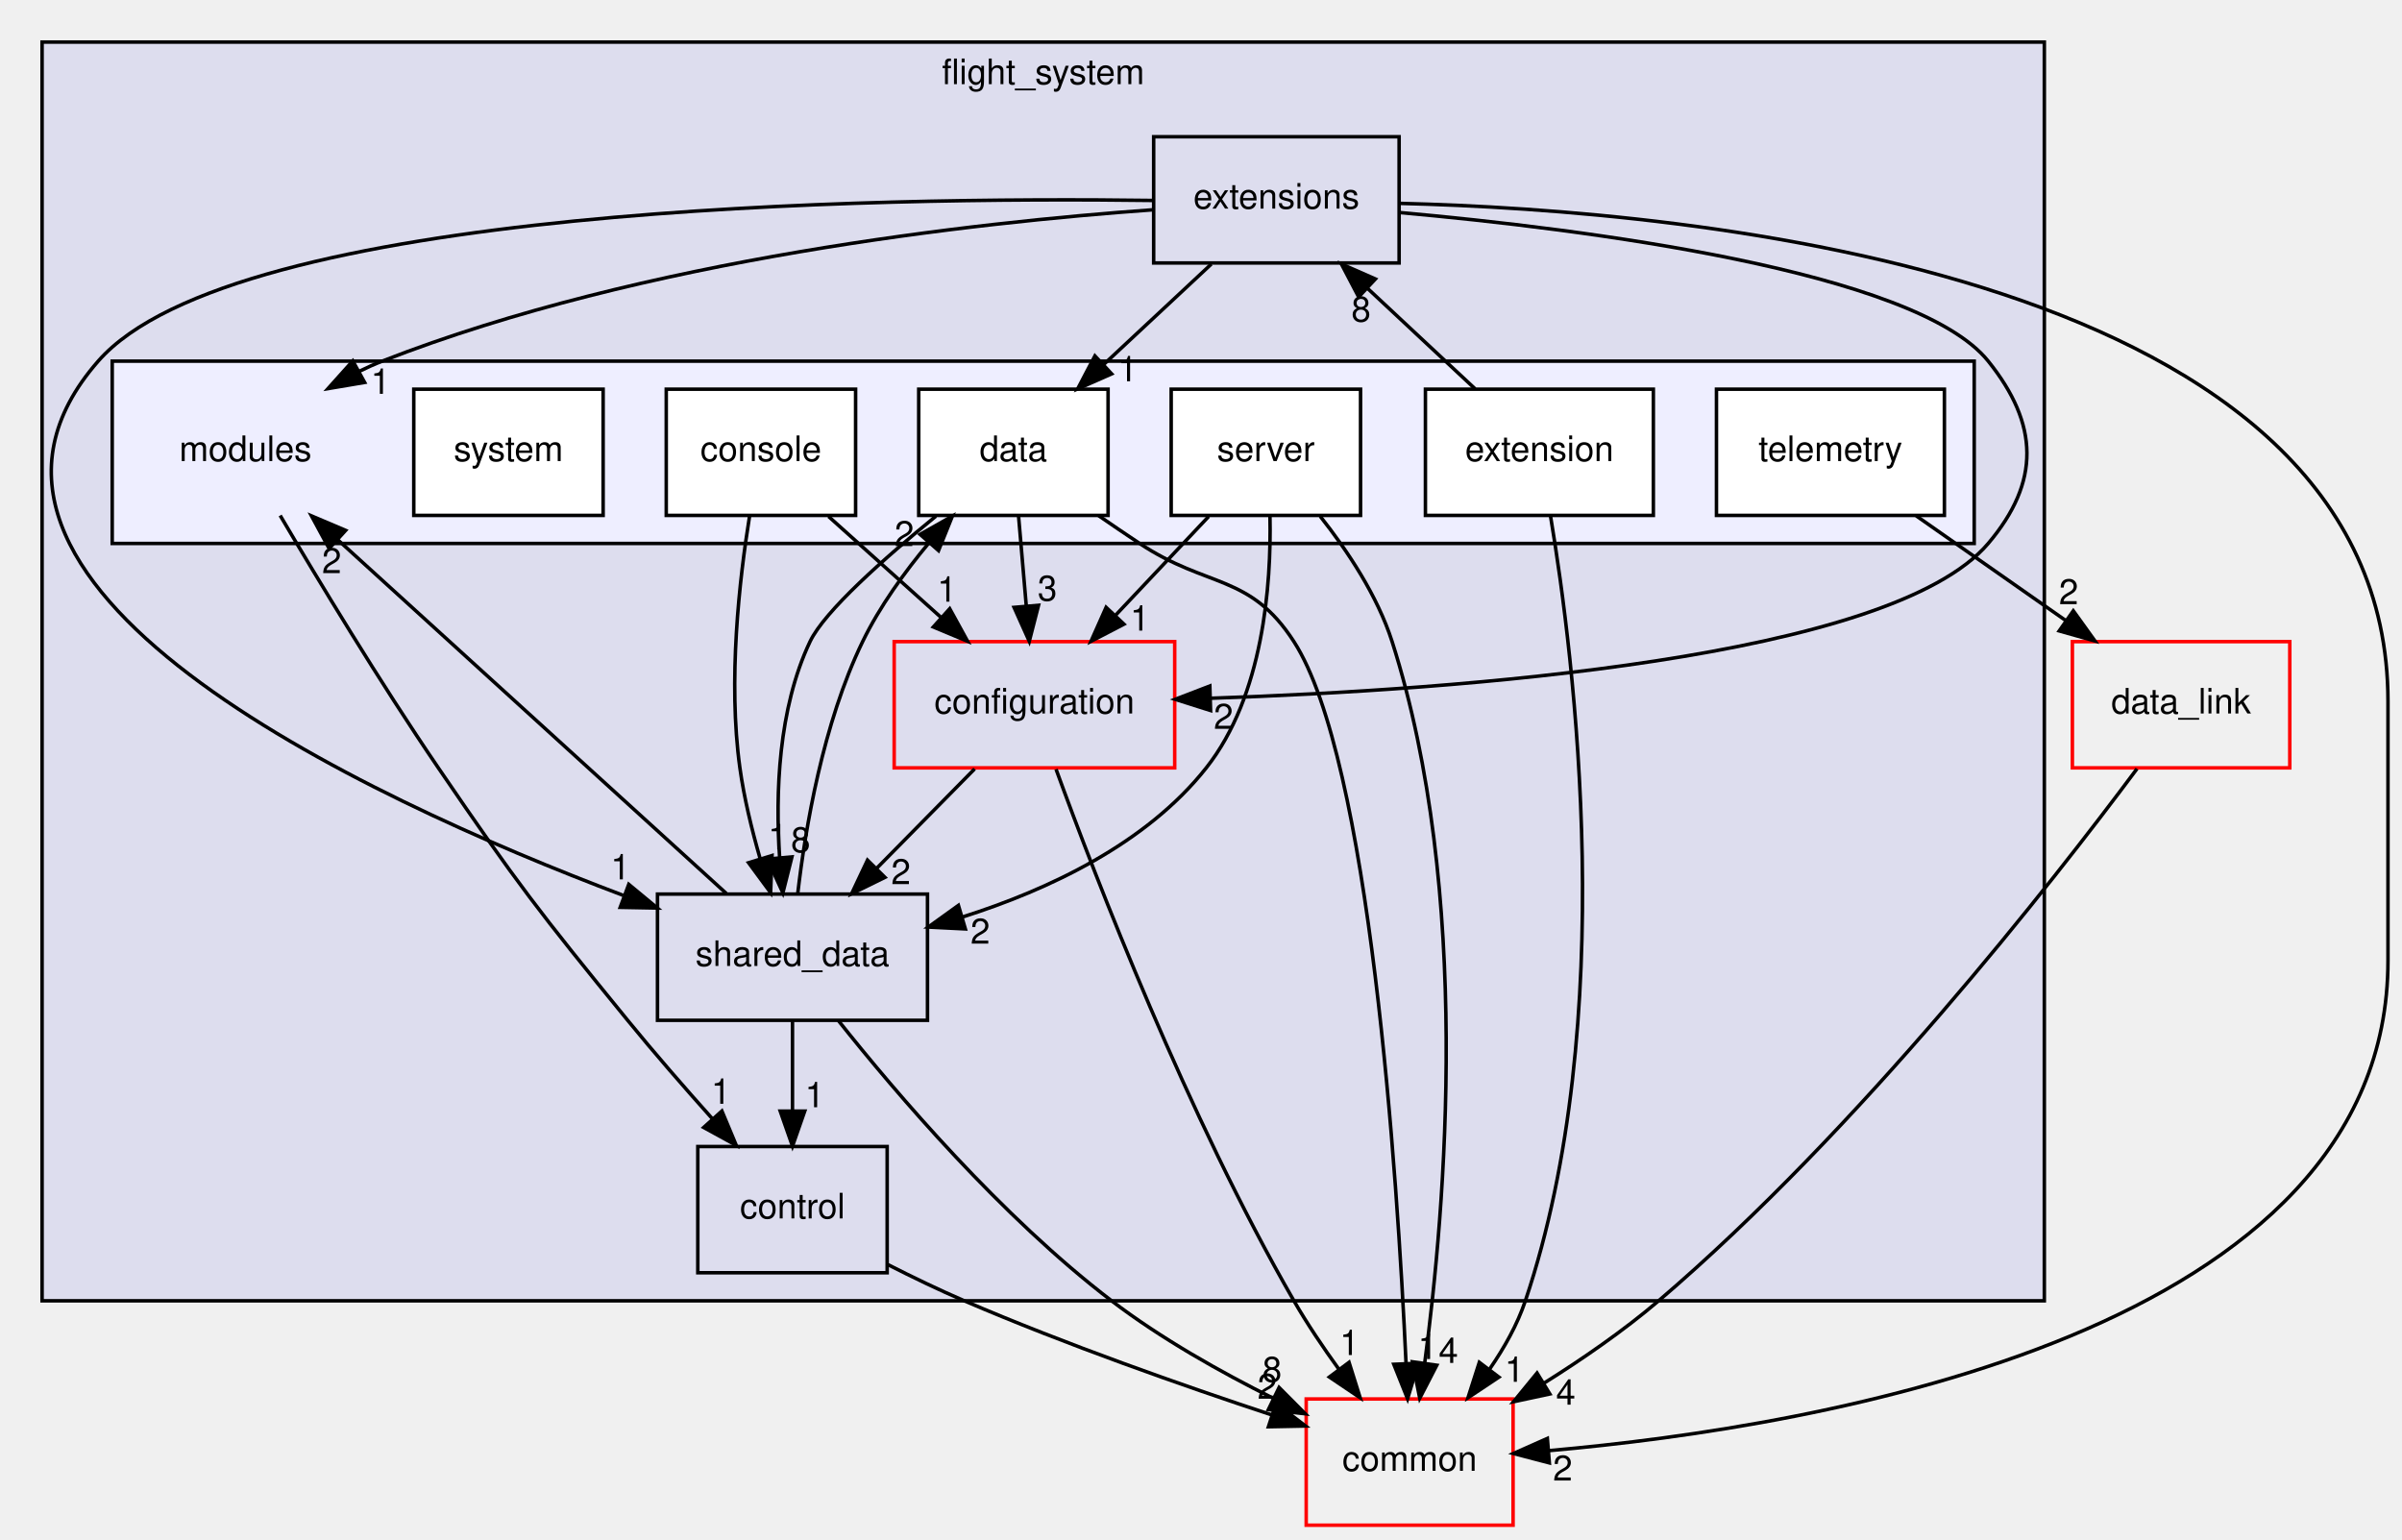
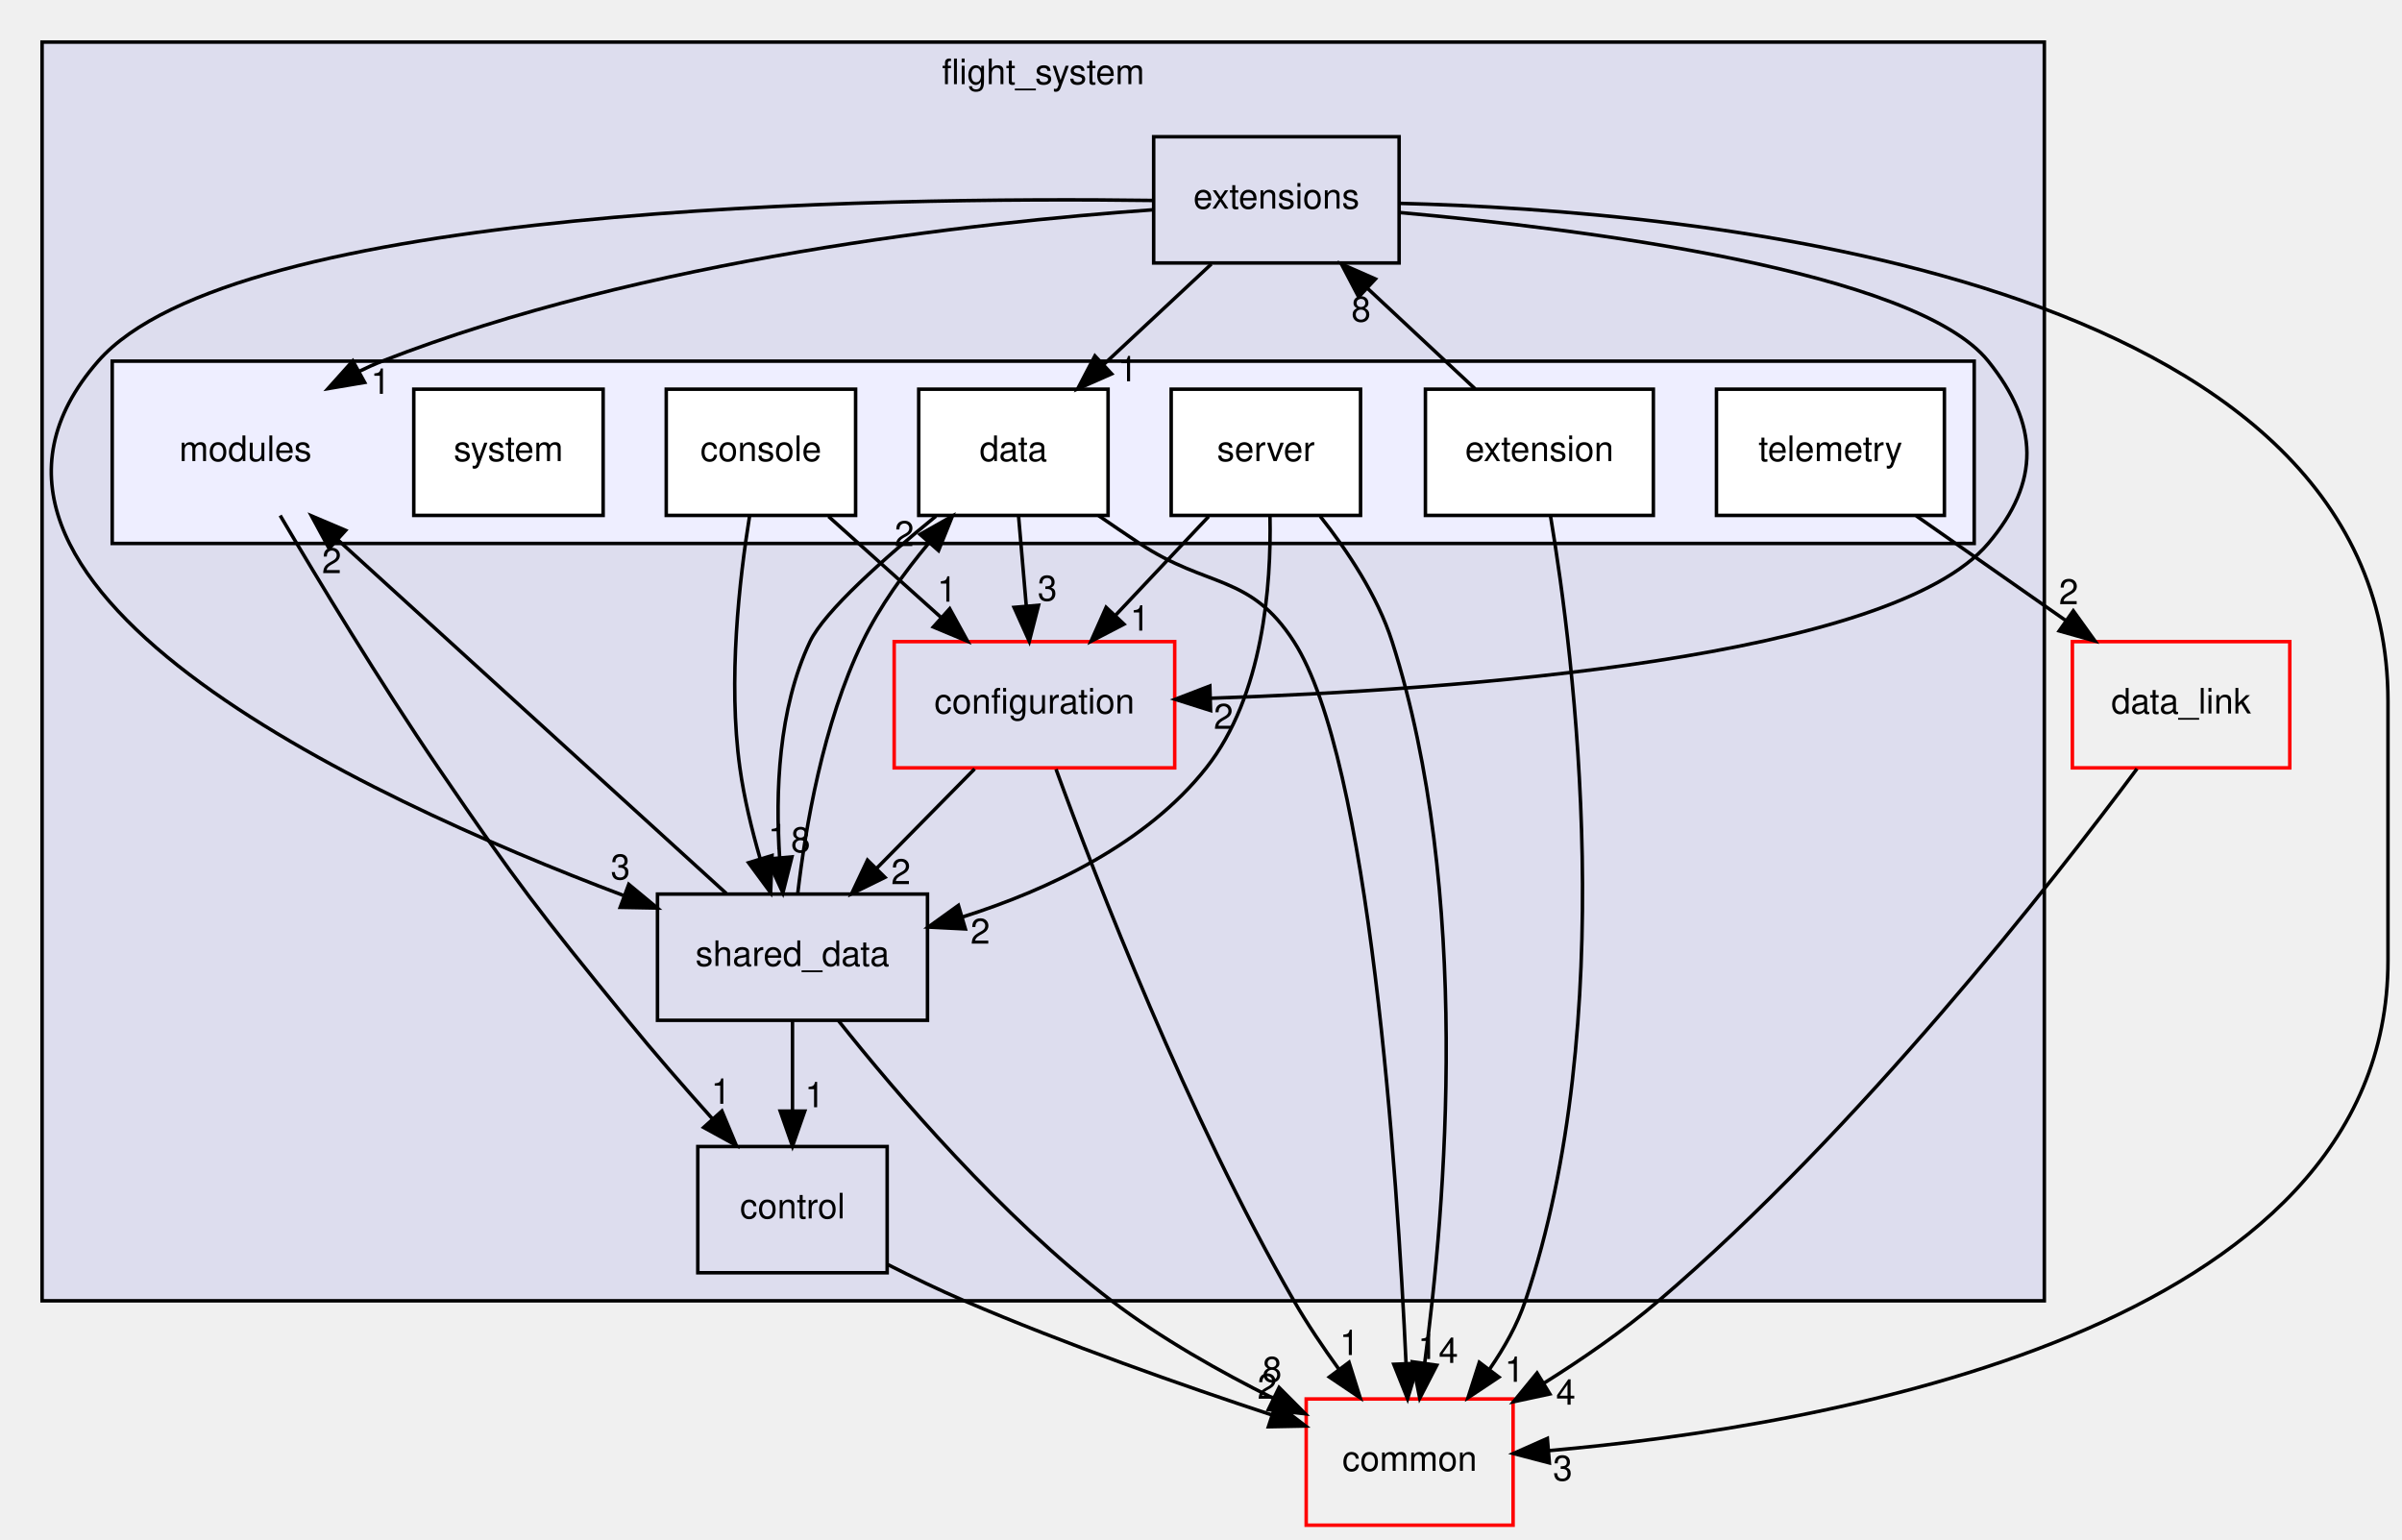
<svg xmlns="http://www.w3.org/2000/svg" xmlns:xlink="http://www.w3.org/1999/xlink" width="685pt" height="439pt" viewBox="0.00 0.00 685.00 439.00">
  <g id="graph0" class="graph" transform="scale(1 1) rotate(0) translate(4 435)">
    <g id="clust1" class="cluster">
      <g id="a_clust1">
        <a xlink:href="dir_c01da38aeecccba744ca70166f7b2585.html" target="_top" xlink:title="flight_system">
          <polygon fill="#ddddee" stroke="black" points="8,-64 8,-423 579,-423 579,-64 8,-64" />
          <text text-anchor="middle" x="293.5" y="-411" font-family="Helvetica,sans-Serif" font-size="10.00">flight_system</text>
        </a>
      </g>
    </g>
    <g id="clust2" class="cluster">
      <g id="a_clust2">
        <a xlink:href="dir_e05090c0c1eb694f05995893ce62415e.html" target="_top">
          <polygon fill="#eeeeff" stroke="black" points="28,-280 28,-332 559,-332 559,-280 28,-280" />
        </a>
      </g>
    </g>
    <g id="node1" class="node">
      <g id="a_node1">
        <a xlink:href="dir_0913318c06f9149a443c65f7bce75294.html" target="_top" xlink:title="configuration">
          <polygon fill="none" stroke="red" points="331,-252 251,-252 251,-216 331,-216 331,-252" />
          <text text-anchor="middle" x="291" y="-231.5" font-family="Helvetica,sans-Serif" font-size="10.00">configuration</text>
        </a>
      </g>
    </g>
    <g id="node2" class="node">
      <g id="a_node2">
        <a xlink:href="dir_a6ea3ebec979fd0368b1e1c22b60b05c.html" target="_top" xlink:title="shared_data">
          <polygon fill="none" stroke="black" points="260.5,-180 183.5,-180 183.5,-144 260.5,-144 260.5,-180" />
          <text text-anchor="middle" x="222" y="-159.5" font-family="Helvetica,sans-Serif" font-size="10.00">shared_data</text>
        </a>
      </g>
    </g>
    <g id="edge10" class="edge">
      <path fill="none" stroke="black" d="M273.94,-215.7C265.5,-207.14 255.18,-196.66 245.96,-187.3" />
      <polygon fill="black" stroke="black" points="248.37,-184.77 238.86,-180.1 243.39,-189.68 248.37,-184.77" />
      <g id="a_edge10-headlabel">
        <a xlink:href="dir_000004_000003.html" target="_top" xlink:title="2">
          <text text-anchor="middle" x="252.92" y="-182.84" font-family="Helvetica,sans-Serif" font-size="10.00">2</text>
        </a>
      </g>
    </g>
    <g id="node12" class="node">
      <g id="a_node12">
        <a xlink:href="dir_fdedb0aba14d44ce9d99bc100e026e6a.html" target="_top" xlink:title="common">
          <polygon fill="none" stroke="red" points="427.5,-36 368.5,-36 368.5,0 427.5,0 427.5,-36" />
          <text text-anchor="middle" x="398" y="-15.5" font-family="Helvetica,sans-Serif" font-size="10.00">common</text>
        </a>
      </g>
    </g>
    <g id="edge11" class="edge">
      <path fill="none" stroke="black" d="M297.16,-215.61C308.57,-184.28 334.62,-116.73 365,-64 368.79,-57.42 373.35,-50.65 377.86,-44.43" />
      <polygon fill="black" stroke="black" points="380.72,-46.45 383.89,-36.34 375.11,-42.26 380.72,-46.45" />
      <g id="a_edge11-headlabel">
        <a xlink:href="dir_000004_000007.html" target="_top" xlink:title="1">
          <text text-anchor="middle" x="380.84" y="-48.53" font-family="Helvetica,sans-Serif" font-size="10.00">1</text>
        </a>
      </g>
    </g>
    <g id="node4" class="node">
      <g id="a_node4">
        <a xlink:href="dir_eaebe00a4f960441a55d24526c4929bc.html" target="_top" xlink:title="control">
          <polygon fill="none" stroke="black" points="249,-108 195,-108 195,-72 249,-72 249,-108" />
          <text text-anchor="middle" x="222" y="-87.5" font-family="Helvetica,sans-Serif" font-size="10.00">control</text>
        </a>
      </g>
    </g>
    <g id="edge17" class="edge">
      <path fill="none" stroke="black" d="M222,-143.7C222,-135.98 222,-126.71 222,-118.11" />
      <polygon fill="black" stroke="black" points="225.5,-118.1 222,-108.1 218.5,-118.1 225.5,-118.1" />
      <g id="a_edge17-headlabel">
        <a xlink:href="dir_000003_000006.html" target="_top" xlink:title="1">
          <text text-anchor="middle" x="228.34" y="-119.2" font-family="Helvetica,sans-Serif" font-size="10.00">1</text>
        </a>
      </g>
    </g>
    <g id="node5" class="node">
      <text text-anchor="middle" x="66" y="-303.5" font-family="Helvetica,sans-Serif" font-size="10.00">modules</text>
    </g>
    <g id="edge16" class="edge">
      <path fill="none" stroke="black" d="M203.12,-180.19C175.44,-205.39 123.74,-252.45 92.34,-281.03" />
      <polygon fill="black" stroke="black" points="89.86,-278.55 84.82,-287.87 94.57,-283.73 89.86,-278.55" />
      <g id="a_edge16-headlabel">
        <a xlink:href="dir_000003_000008.html" target="_top" xlink:title="2">
          <text text-anchor="middle" x="90.6" y="-271.53" font-family="Helvetica,sans-Serif" font-size="10.00">2</text>
        </a>
      </g>
    </g>
    <g id="node7" class="node">
      <g id="a_node7">
        <a xlink:href="dir_50613386f52bf1739ad1dfd1bce81df1.html" target="_top" xlink:title="data">
          <polygon fill="white" stroke="black" points="312,-324 258,-324 258,-288 312,-288 312,-324" />
          <text text-anchor="middle" x="285" y="-303.5" font-family="Helvetica,sans-Serif" font-size="10.00">data</text>
        </a>
      </g>
    </g>
    <g id="edge15" class="edge">
      <path fill="none" stroke="black" d="M223.5,-180.17C225.65,-198.68 230.67,-228.63 242,-252 246.86,-262.02 253.94,-271.82 260.96,-280.22" />
      <polygon fill="black" stroke="black" points="258.38,-282.59 267.6,-287.8 263.65,-277.97 258.38,-282.59" />
      <g id="a_edge15-headlabel">
        <a xlink:href="dir_000003_000010.html" target="_top" xlink:title="2">
          <text text-anchor="middle" x="253.88" y="-279.25" font-family="Helvetica,sans-Serif" font-size="10.00">2</text>
        </a>
      </g>
    </g>
    <g id="edge18" class="edge">
      <path fill="none" stroke="black" d="M235.06,-143.95C251.56,-123.19 281.62,-87.96 313,-64 327.07,-53.26 344.06,-43.7 359.14,-36.18" />
      <polygon fill="black" stroke="black" points="360.77,-39.28 368.24,-31.77 357.71,-32.98 360.77,-39.28" />
      <g id="a_edge18-headlabel">
        <a xlink:href="dir_000003_000007.html" target="_top" xlink:title="8">
          <text text-anchor="middle" x="358.77" y="-40.9" font-family="Helvetica,sans-Serif" font-size="10.00">8</text>
        </a>
      </g>
    </g>
    <g id="node3" class="node">
      <g id="a_node3">
        <a xlink:href="dir_ce90d8ec022607b6aa4b2f9ac20ca422.html" target="_top" xlink:title="extensions">
          <polygon fill="none" stroke="black" points="395,-396 325,-396 325,-360 395,-360 395,-396" />
          <text text-anchor="middle" x="360" y="-375.5" font-family="Helvetica,sans-Serif" font-size="10.00">extensions</text>
        </a>
      </g>
    </g>
    <g id="edge1" class="edge">
      <path fill="none" stroke="black" d="M395.06,-374.39C447.48,-369.69 542.33,-357.76 563,-332 577.47,-313.98 577.95,-297.63 563,-280 535.11,-247.12 411.79,-238.23 341.15,-235.85" />
      <polygon fill="black" stroke="black" points="341.23,-232.35 331.13,-235.55 341.02,-239.35 341.23,-232.35" />
      <g id="a_edge1-headlabel">
        <a xlink:href="dir_000002_000004.html" target="_top" xlink:title="2">
          <text text-anchor="middle" x="344.91" y="-227.12" font-family="Helvetica,sans-Serif" font-size="10.00">2</text>
        </a>
      </g>
    </g>
    <g id="edge3" class="edge">
      <path fill="none" stroke="black" d="M324.95,-377.83C246.95,-378.86 62.85,-376.4 24,-332 -31.47,-268.61 98.78,-207.94 173.73,-179.63" />
      <polygon fill="black" stroke="black" points="175.31,-182.78 183.47,-176.02 172.87,-176.22 175.31,-182.78" />
      <g id="a_edge3-headlabel">
-         <a xlink:href="dir_000002_000003.html" target="_top" xlink:title="1">
-           <text text-anchor="middle" x="172.93" y="-184.19" font-family="Helvetica,sans-Serif" font-size="10.00">1</text>
+         <a xlink:href="dir_000002_000003.html" target="_top" xlink:title="3">
+           <text text-anchor="middle" x="172.93" y="-184.19" font-family="Helvetica,sans-Serif" font-size="10.00">3</text>
        </a>
      </g>
    </g>
    <g id="edge4" class="edge">
      <path fill="none" stroke="black" d="M324.59,-375.15C274.23,-371.55 179.75,-361.19 105,-332 102.87,-331.17 100.73,-330.21 98.61,-329.17" />
      <polygon fill="black" stroke="black" points="99.99,-325.93 89.54,-324.17 96.61,-332.06 99.99,-325.93" />
      <g id="a_edge4-headlabel">
        <a xlink:href="dir_000002_000008.html" target="_top" xlink:title="1">
          <text text-anchor="middle" x="104.51" y="-322.68" font-family="Helvetica,sans-Serif" font-size="10.00">1</text>
        </a>
      </g>
    </g>
    <g id="edge2" class="edge">
      <path fill="none" stroke="black" d="M341.46,-359.7C332.2,-351.05 320.84,-340.45 310.74,-331.03" />
      <polygon fill="black" stroke="black" points="313.02,-328.37 303.33,-324.1 308.25,-333.49 313.02,-328.37" />
      <g id="a_edge2-headlabel">
        <a xlink:href="dir_000002_000010.html" target="_top" xlink:title="1">
          <text text-anchor="middle" x="317.59" y="-326.25" font-family="Helvetica,sans-Serif" font-size="10.00">1</text>
        </a>
      </g>
    </g>
    <g id="edge5" class="edge">
      <path fill="none" stroke="black" d="M395.14,-377C477.67,-374.98 677,-357.42 677,-235 677,-235 677,-235 677,-161 677,-54.98 515,-28.08 437.89,-21.28" />
      <polygon fill="black" stroke="black" points="437.84,-17.77 427.59,-20.45 437.28,-24.75 437.84,-17.77" />
      <g id="a_edge5-headlabel">
-         <a xlink:href="dir_000002_000007.html" target="_top" xlink:title="2">
-           <text text-anchor="middle" x="441.65" y="-12.73" font-family="Helvetica,sans-Serif" font-size="10.00">2</text>
+         <a xlink:href="dir_000002_000007.html" target="_top" xlink:title="3">
+           <text text-anchor="middle" x="441.65" y="-12.73" font-family="Helvetica,sans-Serif" font-size="10.00">3</text>
        </a>
      </g>
    </g>
    <g id="edge23" class="edge">
      <path fill="none" stroke="black" d="M249.17,-74.34C256.19,-70.77 263.81,-67.09 271,-64 299.84,-51.6 333.34,-39.83 358.69,-31.45" />
      <polygon fill="black" stroke="black" points="359.91,-34.73 368.32,-28.29 357.73,-28.08 359.91,-34.73" />
      <g id="a_edge23-headlabel">
        <a xlink:href="dir_000006_000007.html" target="_top" xlink:title="2">
          <text text-anchor="middle" x="357.38" y="-36.05" font-family="Helvetica,sans-Serif" font-size="10.00">2</text>
        </a>
      </g>
    </g>
    <g id="edge25" class="edge">
      <path fill="none" stroke="black" d="M75.9,-287.98C86.58,-269.85 104.32,-240.46 121,-216 143.54,-182.95 149.71,-174.99 175,-144 182.62,-134.66 191.29,-124.71 199.1,-115.98" />
      <polygon fill="black" stroke="black" points="201.87,-118.13 205.96,-108.35 196.67,-113.44 201.87,-118.13" />
      <g id="a_edge25-headlabel">
        <a xlink:href="dir_000008_000006.html" target="_top" xlink:title="1">
          <text text-anchor="middle" x="201.58" y="-120.2" font-family="Helvetica,sans-Serif" font-size="10.00">1</text>
        </a>
      </g>
    </g>
    <g id="node6" class="node">
      <g id="a_node6">
        <a xlink:href="dir_46fbf4aa9190b74d0650a7c2f8be03d8.html" target="_top" xlink:title="console">
          <polygon fill="white" stroke="black" points="240,-324 186,-324 186,-288 240,-288 240,-324" />
          <text text-anchor="middle" x="213" y="-303.5" font-family="Helvetica,sans-Serif" font-size="10.00">console</text>
        </a>
      </g>
    </g>
    <g id="edge8" class="edge">
      <path fill="none" stroke="black" d="M232.28,-287.7C241.92,-279.05 253.73,-268.45 264.23,-259.03" />
      <polygon fill="black" stroke="black" points="266.84,-261.39 271.94,-252.1 262.16,-256.18 266.84,-261.39" />
      <g id="a_edge8-headlabel">
        <a xlink:href="dir_000009_000004.html" target="_top" xlink:title="1">
          <text text-anchor="middle" x="266.06" y="-263.4" font-family="Helvetica,sans-Serif" font-size="10.00">1</text>
        </a>
      </g>
    </g>
    <g id="edge9" class="edge">
      <path fill="none" stroke="black" d="M209.77,-287.86C206.87,-269.89 203.55,-240.85 207,-216 208.18,-207.48 210.39,-198.39 212.75,-190.2" />
      <polygon fill="black" stroke="black" points="216.17,-190.99 215.76,-180.41 209.48,-188.94 216.17,-190.99" />
      <g id="a_edge9-headlabel">
        <a xlink:href="dir_000009_000003.html" target="_top" xlink:title="1">
          <text text-anchor="middle" x="217.83" y="-192.76" font-family="Helvetica,sans-Serif" font-size="10.00">1</text>
        </a>
      </g>
    </g>
    <g id="edge12" class="edge">
      <path fill="none" stroke="black" d="M286.48,-287.7C287.14,-279.98 287.94,-270.71 288.68,-262.11" />
      <polygon fill="black" stroke="black" points="292.17,-262.37 289.53,-252.1 285.19,-261.77 292.17,-262.37" />
      <g id="a_edge12-headlabel">
        <a xlink:href="dir_000010_000004.html" target="_top" xlink:title="3">
          <text text-anchor="middle" x="294.69" y="-263.69" font-family="Helvetica,sans-Serif" font-size="10.00">3</text>
        </a>
      </g>
    </g>
    <g id="edge13" class="edge">
      <path fill="none" stroke="black" d="M262.9,-287.78C248.3,-275.88 231.12,-260.69 227,-252 217.9,-232.83 217.11,-208.67 218.34,-190.36" />
      <polygon fill="black" stroke="black" points="221.84,-190.61 219.26,-180.34 214.86,-189.98 221.84,-190.61" />
      <g id="a_edge13-headlabel">
        <a xlink:href="dir_000010_000003.html" target="_top" xlink:title="8">
          <text text-anchor="middle" x="224.34" y="-191.95" font-family="Helvetica,sans-Serif" font-size="10.00">8</text>
        </a>
      </g>
    </g>
    <g id="edge14" class="edge">
      <path fill="none" stroke="black" d="M309.31,-287.92C313.2,-285.24 317.2,-282.53 321,-280 340.3,-267.16 352.45,-271.48 365,-252 386.63,-218.42 394.47,-100.21 396.97,-46.24" />
      <polygon fill="black" stroke="black" points="400.47,-46.19 397.41,-36.05 393.48,-45.89 400.47,-46.19" />
      <g id="a_edge14-headlabel">
        <a xlink:href="dir_000010_000007.html" target="_top" xlink:title="1">
          <text text-anchor="middle" x="403.15" y="-47.4" font-family="Helvetica,sans-Serif" font-size="10.00">1</text>
        </a>
      </g>
    </g>
    <g id="node8" class="node">
      <g id="a_node8">
        <a xlink:href="dir_89e236299e2171734384aa0348a682fc.html" target="_top" xlink:title="extension">
          <polygon fill="white" stroke="black" points="467.5,-324 402.5,-324 402.5,-288 467.5,-288 467.5,-324" />
          <text text-anchor="middle" x="435" y="-303.5" font-family="Helvetica,sans-Serif" font-size="10.00">extension</text>
        </a>
      </g>
    </g>
    <g id="edge6" class="edge">
      <path fill="none" stroke="black" d="M416.67,-324.1C407.44,-332.72 396.09,-343.32 385.98,-352.76" />
      <polygon fill="black" stroke="black" points="383.46,-350.31 378.54,-359.7 388.24,-355.43 383.46,-350.31" />
      <g id="a_edge6-headlabel">
        <a xlink:href="dir_000012_000002.html" target="_top" xlink:title="8">
          <text text-anchor="middle" x="384.15" y="-343.29" font-family="Helvetica,sans-Serif" font-size="10.00">8</text>
        </a>
      </g>
    </g>
    <g id="edge7" class="edge">
      <path fill="none" stroke="black" d="M438.19,-287.75C444.93,-247.34 457.9,-143.91 431,-64 428.72,-57.21 425,-50.6 420.87,-44.61" />
      <polygon fill="black" stroke="black" points="423.46,-42.23 414.64,-36.36 417.87,-46.45 423.46,-42.23" />
      <g id="a_edge7-headlabel">
        <a xlink:href="dir_000012_000007.html" target="_top" xlink:title="1">
          <text text-anchor="middle" x="427.89" y="-40.89" font-family="Helvetica,sans-Serif" font-size="10.00">1</text>
        </a>
      </g>
    </g>
    <g id="node9" class="node">
      <g id="a_node9">
        <a xlink:href="dir_6a1a7ae4e0d2a76d998db4a3e73a8a91.html" target="_top" xlink:title="server">
          <polygon fill="white" stroke="black" points="384,-324 330,-324 330,-288 384,-288 384,-324" />
          <text text-anchor="middle" x="357" y="-303.5" font-family="Helvetica,sans-Serif" font-size="10.00">server</text>
        </a>
      </g>
    </g>
    <g id="edge20" class="edge">
      <path fill="none" stroke="black" d="M340.69,-287.7C332.69,-279.22 322.93,-268.86 314.18,-259.58" />
      <polygon fill="black" stroke="black" points="316.53,-256.98 307.13,-252.1 311.44,-261.78 316.53,-256.98" />
      <g id="a_edge20-headlabel">
        <a xlink:href="dir_000020_000004.html" target="_top" xlink:title="1">
          <text text-anchor="middle" x="321.07" y="-255.15" font-family="Helvetica,sans-Serif" font-size="10.00">1</text>
        </a>
      </g>
    </g>
    <g id="edge21" class="edge">
      <path fill="none" stroke="black" d="M358.17,-287.68C358.56,-268.21 356.29,-236.61 340,-216 322.87,-194.32 294.94,-181.23 270.56,-173.49" />
      <polygon fill="black" stroke="black" points="271.3,-170.06 260.72,-170.59 269.32,-176.78 271.3,-170.06" />
      <g id="a_edge21-headlabel">
        <a xlink:href="dir_000020_000003.html" target="_top" xlink:title="2">
          <text text-anchor="middle" x="275.55" y="-165.86" font-family="Helvetica,sans-Serif" font-size="10.00">2</text>
        </a>
      </g>
    </g>
    <g id="edge22" class="edge">
      <path fill="none" stroke="black" d="M372.5,-287.74C380.23,-277.98 388.8,-265.14 393,-252 415.8,-180.61 408.22,-90.55 402.29,-46.21" />
      <polygon fill="black" stroke="black" points="405.74,-45.62 400.88,-36.21 398.81,-46.6 405.74,-45.62" />
      <g id="a_edge22-headlabel">
        <a xlink:href="dir_000020_000007.html" target="_top" xlink:title="4">
          <text text-anchor="middle" x="409.06" y="-46.28" font-family="Helvetica,sans-Serif" font-size="10.00">4</text>
        </a>
      </g>
    </g>
    <g id="node10" class="node">
      <g id="a_node10">
        <a xlink:href="dir_efeb4dce32cb16d9592c58da5a5b7482.html" target="_top" xlink:title="system">
          <polygon fill="white" stroke="black" points="168,-324 114,-324 114,-288 168,-288 168,-324" />
          <text text-anchor="middle" x="141" y="-303.5" font-family="Helvetica,sans-Serif" font-size="10.00">system</text>
        </a>
      </g>
    </g>
    <g id="node11" class="node">
      <g id="a_node11">
        <a xlink:href="dir_a3c095105aaa6f1d44ce21e2315ac234.html" target="_top" xlink:title="telemetry">
          <polygon fill="white" stroke="black" points="550.5,-324 485.5,-324 485.5,-288 550.5,-288 550.5,-324" />
          <text text-anchor="middle" x="518" y="-303.5" font-family="Helvetica,sans-Serif" font-size="10.00">telemetry</text>
        </a>
      </g>
    </g>
    <g id="node13" class="node">
      <g id="a_node13">
        <a xlink:href="dir_9e13822d6f50eff95d717eea3469af92.html" target="_top" xlink:title="data_link">
          <polygon fill="none" stroke="red" points="649,-252 587,-252 587,-216 649,-216 649,-252" />
          <text text-anchor="middle" x="618" y="-231.5" font-family="Helvetica,sans-Serif" font-size="10.00">data_link</text>
        </a>
      </g>
    </g>
    <g id="edge19" class="edge">
      <path fill="none" stroke="black" d="M542.46,-287.88C555.3,-278.89 571.2,-267.76 585.09,-258.03" />
      <polygon fill="black" stroke="black" points="587.26,-260.79 593.44,-252.19 583.24,-255.06 587.26,-260.79" />
      <g id="a_edge19-headlabel">
        <a xlink:href="dir_000022_000013.html" target="_top" xlink:title="2">
          <text text-anchor="middle" x="585.94" y="-262.68" font-family="Helvetica,sans-Serif" font-size="10.00">2</text>
        </a>
      </g>
    </g>
    <g id="edge24" class="edge">
      <path fill="none" stroke="black" d="M605.43,-215.74C581.37,-183.44 526.12,-112.76 469,-64 459.02,-55.48 447.28,-47.39 436.26,-40.48" />
      <polygon fill="black" stroke="black" points="437.98,-37.43 427.62,-35.21 434.33,-43.4 437.98,-37.43" />
      <g id="a_edge24-headlabel">
        <a xlink:href="dir_000013_000007.html" target="_top" xlink:title="4">
          <text text-anchor="middle" x="442.53" y="-34.38" font-family="Helvetica,sans-Serif" font-size="10.00">4</text>
        </a>
      </g>
    </g>
  </g>
</svg>
